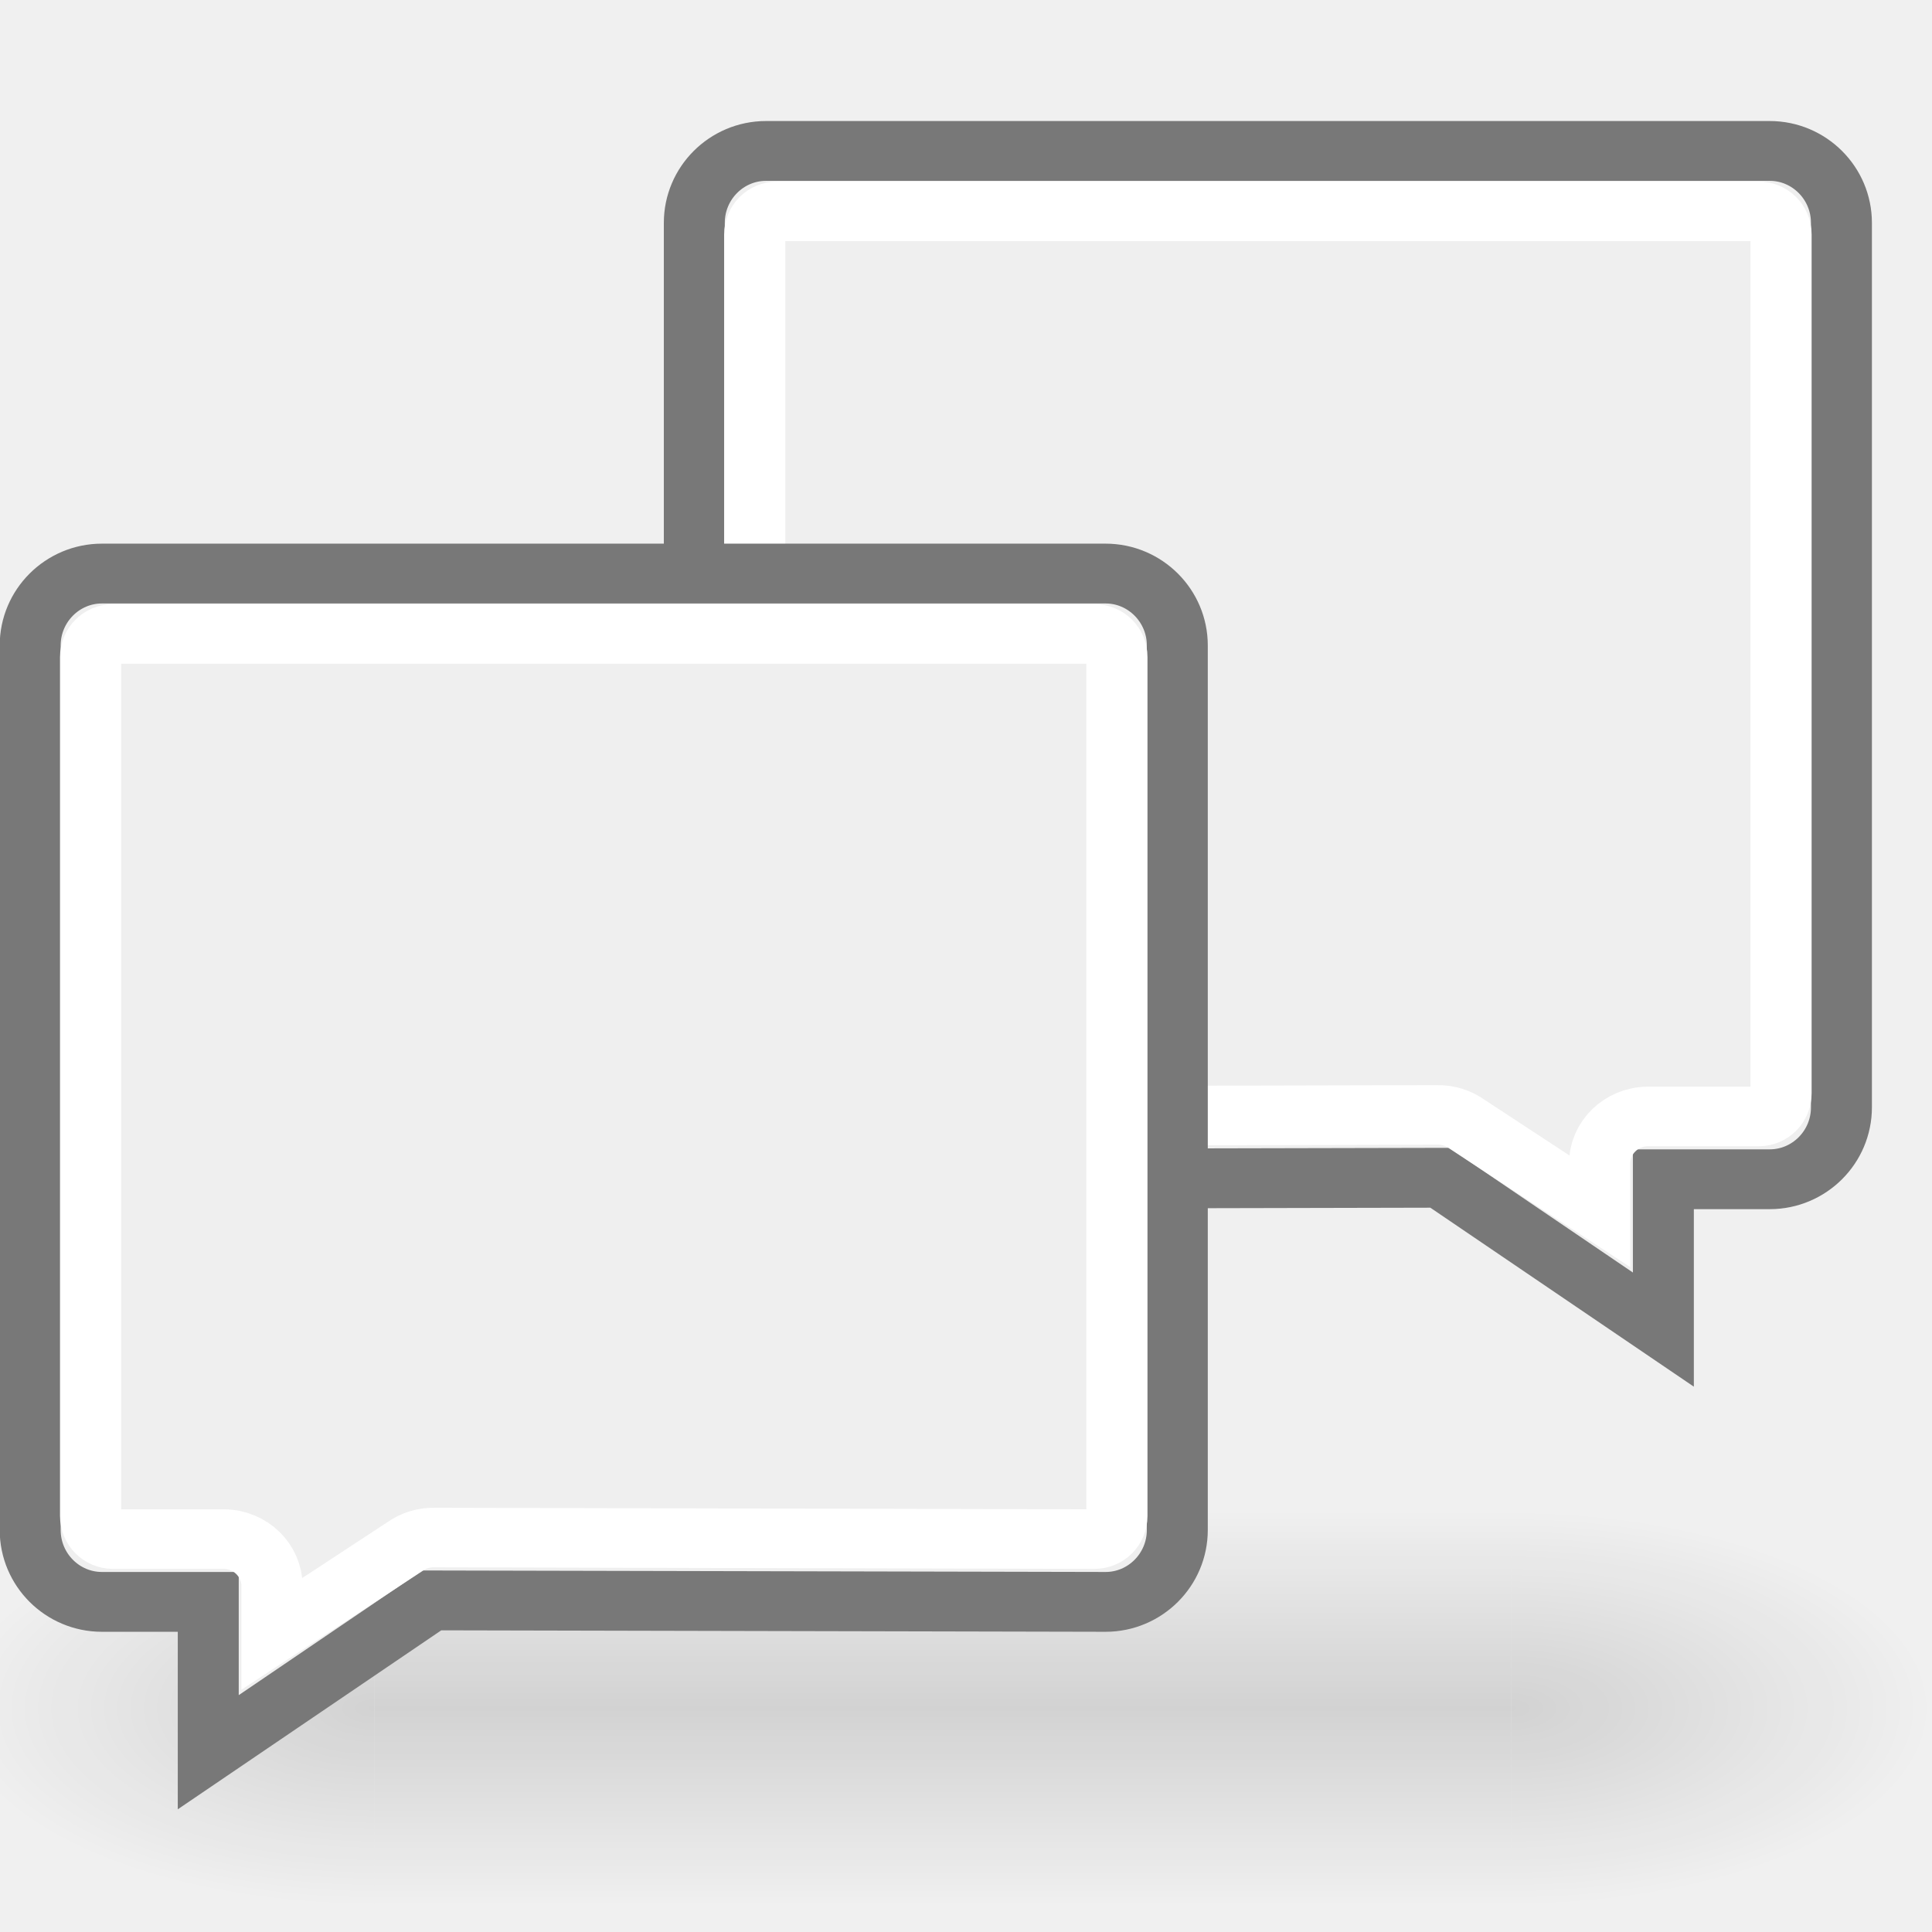
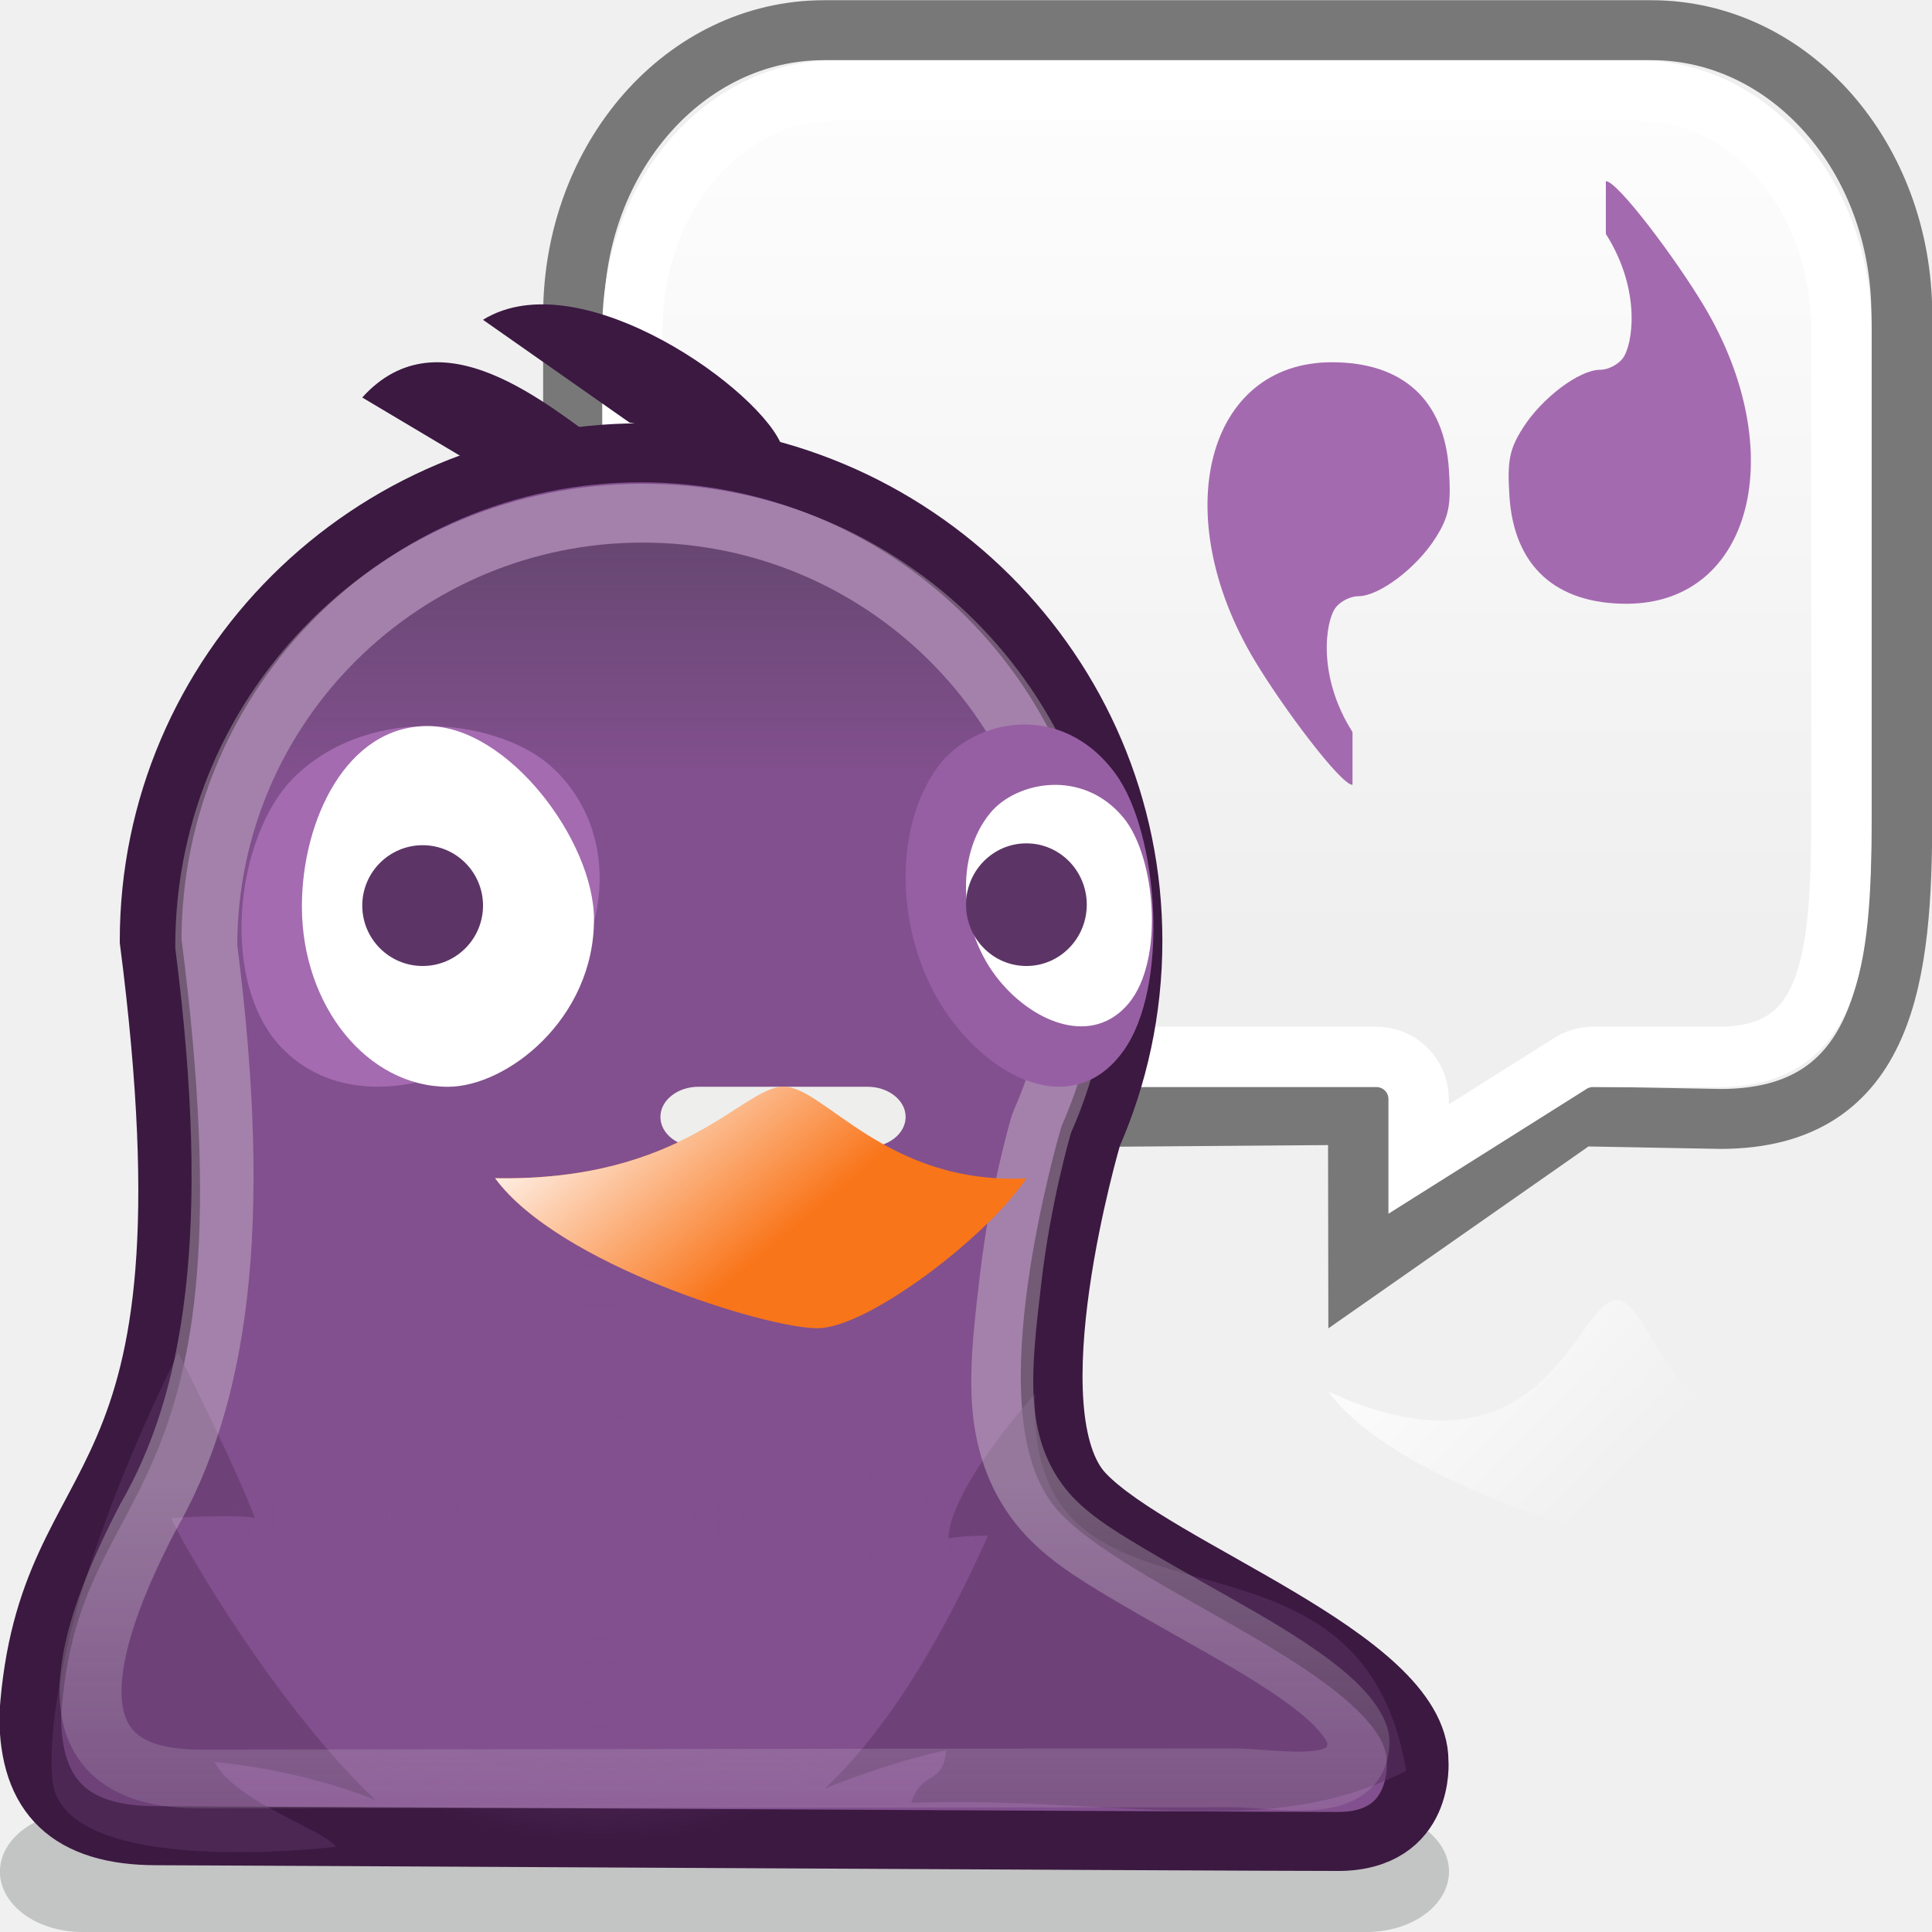
<svg xmlns="http://www.w3.org/2000/svg" xmlns:xlink="http://www.w3.org/1999/xlink" width="32" height="32" id="svg4345" version="1.0">
  <defs id="defs4347">
+     <linearGradient id="linearGradient6817">
+       <stop style="stop-color:white;stop-opacity:1;" offset="0" id="stop6819" />
+       <stop style="stop-color:white;stop-opacity:0;" offset="1" id="stop6821" />
+     </linearGradient>
+     <linearGradient id="linearGradient6563">
+       <stop style="stop-color:white;stop-opacity:1;" offset="0" id="stop6565" />
+       <stop style="stop-color:white;stop-opacity:0;" offset="1" id="stop6567" />
+     </linearGradient>
+     <linearGradient id="linearGradient6537">
+       <stop style="stop-color:white;stop-opacity:1;" offset="0" id="stop6539" />
+       <stop style="stop-color:white;stop-opacity:0;" offset="1" id="stop6541" />
+     </linearGradient>
+     <linearGradient id="linearGradient6506">
+       <stop style="stop-color:#eeeeec;stop-opacity:1;" offset="0" id="stop6508" />
+       <stop style="stop-color:#eeeeec;stop-opacity:0;" offset="1" id="stop6510" />
+     </linearGradient>
+     <linearGradient id="linearGradient5304">
+       <stop style="stop-color:#2e3436;stop-opacity:1;" offset="0" id="stop5306" />
+       <stop style="stop-color:#2e3436;stop-opacity:0;" offset="1" id="stop5308" />
+     </linearGradient>
+     <linearGradient id="linearGradient5280">
+       <stop style="stop-color:#82508e;stop-opacity:1;" offset="0" id="stop5282" />
+       <stop style="stop-color:#82508e;stop-opacity:0;" offset="1" id="stop5284" />
+     </linearGradient>
    <linearGradient id="linearGradient2804">
      <stop style="stop-color:black;stop-opacity:0;" offset="0" id="stop2806" />
      <stop id="stop2812" offset="0.5" style="stop-color:black;stop-opacity:1;" />
      <stop style="stop-color:black;stop-opacity:0;" offset="1" id="stop2808" />
-     </linearGradient>
-     <linearGradient xlink:href="#linearGradient2804" id="linearGradient1516" gradientUnits="userSpaceOnUse" x1="21.875" y1="48.001" x2="21.875" y2="40" />
-     <radialGradient xlink:href="#linearGradient2781" id="radialGradient1514" gradientUnits="userSpaceOnUse" gradientTransform="matrix(2,0,0,0.8,36,8.8)" cx="1" cy="44" fx="1" fy="44" r="5" />
-     <linearGradient id="linearGradient2781">
-       <stop style="stop-color:black;stop-opacity:1;" offset="0" id="stop2783" />
-       <stop style="stop-color:black;stop-opacity:0;" offset="1" id="stop2785" />
-     </linearGradient>
-     <radialGradient xlink:href="#linearGradient2781" id="radialGradient1512" gradientUnits="userSpaceOnUse" gradientTransform="matrix(2,0,0,0.8,-13,-79.2)" cx="1" cy="44" fx="1" fy="44" r="5" />
-     <linearGradient id="linearGradient5235">
-       <stop style="stop-color:#2e3436;stop-opacity:1;" offset="0" id="stop5237" />
-       <stop style="stop-color:#2e3436;stop-opacity:0;" offset="1" id="stop5239" />
    </linearGradient>
    <radialGradient xlink:href="#linearGradient25546" id="radialGradient25572" gradientUnits="userSpaceOnUse" gradientTransform="matrix(1,0,0,0.994693,0,4.16407e-2)" cx="7.884" cy="1.51" fx="7.884" fy="1.51" r="8.488" />
    <radialGradient xlink:href="#linearGradient25546" id="radialGradient25568" gradientUnits="userSpaceOnUse" gradientTransform="matrix(1,0,0,0.994693,0,4.16407e-2)" cx="7.884" cy="0.145" fx="7.884" fy="0.145" r="8.488" />
    <linearGradient id="linearGradient25546">
      <stop style="stop-color:white;stop-opacity:1;" offset="0" id="stop25548" />
      <stop style="stop-color:white;stop-opacity:0;" offset="1" id="stop25550" />
    </linearGradient>
    <radialGradient xlink:href="#linearGradient25546" id="radialGradient25554" cx="7.884" cy="2.624" fx="7.884" fy="2.624" r="8.488" gradientTransform="matrix(1.131317,0,0,1.125313,-1.035262,-0.301139)" gradientUnits="userSpaceOnUse" />
    <linearGradient id="linearGradient3800">
      <stop style="stop-color:#f4d9b1;stop-opacity:1;" offset="0" id="stop3802" />
      <stop style="stop-color:#df9725;stop-opacity:1;" offset="1" id="stop3804" />
    </linearGradient>
-     <linearGradient id="linearGradient3816">
-       <stop style="stop-color:#000000;stop-opacity:1;" offset="0" id="stop3818" />
-       <stop style="stop-color:#000000;stop-opacity:0;" offset="1" id="stop3820" />
-     </linearGradient>
-     <radialGradient xlink:href="#linearGradient3816" id="radialGradient4179" gradientUnits="userSpaceOnUse" cx="31.113" cy="19.009" fx="31.113" fy="19.009" r="8.662" />
-     <radialGradient xlink:href="#linearGradient5235" id="radialGradient5241" cx="23.235" cy="40.689" fx="23.235" fy="40.689" r="16.957" gradientTransform="matrix(1,0,0,0.133183,0,35.2699)" gradientUnits="userSpaceOnUse" />
+     <radialGradient xlink:href="#linearGradient5280" id="radialGradient5286" cx="15.005" cy="39.809" fx="15.005" fy="39.809" r="9.723" gradientTransform="matrix(1,0,0,0.732283,0,10.65742)" gradientUnits="userSpaceOnUse" />
+     <linearGradient xlink:href="#linearGradient5304" id="linearGradient5310" x1="12.606" y1="15.069" x2="12.606" y2="21.152" gradientUnits="userSpaceOnUse" />
+     <linearGradient xlink:href="#linearGradient6506" id="linearGradient6512" x1="15.646" y1="39.743" x2="15.646" y2="53.502" gradientUnits="userSpaceOnUse" />
+     <linearGradient xlink:href="#linearGradient6537" id="linearGradient6543" x1="30.5" y1="0.034" x2="30.5" y2="23.559" gradientUnits="userSpaceOnUse" />
+     <linearGradient xlink:href="#linearGradient6563" id="linearGradient6569" x1="-1.684" y1="39.902" x2="5.537" y2="44.272" gradientUnits="userSpaceOnUse" />
+     <linearGradient xlink:href="#linearGradient6817" id="linearGradient6823" x1="0.239" y1="38.95" x2="5.709" y2="42.983" gradientUnits="userSpaceOnUse" />
  </defs>
  <g id="layer1">
-     <g id="g1504" style="opacity:0.127" transform="matrix(0.697369,0,0,0.818888,-1.473712,-7.73599)">
-       <rect transform="scale(-1,-1)" y="-48" x="-11" height="8" width="10" id="rect1506" style="opacity:1;color:black;fill:url(#radialGradient1512);fill-opacity:1;fill-rule:nonzero;stroke:none;stroke-width:1;stroke-linecap:square;stroke-linejoin:round;marker:none;marker-start:none;marker-mid:none;marker-end:none;stroke-miterlimit:4;stroke-dasharray:none;stroke-dashoffset:1.2;stroke-opacity:1;visibility:visible;display:inline;overflow:visible" />
-       <rect y="40" x="38" height="8" width="10" id="rect1508" style="opacity:1;color:black;fill:url(#radialGradient1514);fill-opacity:1;fill-rule:nonzero;stroke:none;stroke-width:1;stroke-linecap:square;stroke-linejoin:round;marker:none;marker-start:none;marker-mid:none;marker-end:none;stroke-miterlimit:4;stroke-dasharray:none;stroke-dashoffset:1.2;stroke-opacity:1;visibility:visible;display:inline;overflow:visible" />
-       <rect y="40" x="11" height="8" width="27" id="rect1510" style="opacity:1;color:black;fill:url(#linearGradient1516);fill-opacity:1;fill-rule:nonzero;stroke:none;stroke-width:1;stroke-linecap:square;stroke-linejoin:round;marker:none;marker-start:none;marker-mid:none;marker-end:none;stroke-miterlimit:4;stroke-dasharray:none;stroke-dashoffset:1.2;stroke-opacity:1;visibility:visible;display:inline;overflow:visible" />
-     </g>
-     <path style="opacity:0.528;fill:url(#radialGradient5241);fill-opacity:1;stroke:none;stroke-width:1;stroke-miterlimit:4;stroke-dasharray:none;stroke-opacity:1" id="path4340" d="M 40.192 40.689 A 16.957 2.258 0 1 1  6.278,40.689 A 16.957 2.258 0 1 1  40.192 40.689 z" transform="matrix(1.208941,0,0,1.980928,-1.589151,7.924388)" />
-     <path style="opacity:1;fill:#efefef;fill-opacity:1;stroke:#787878;stroke-width:1.169;stroke-miterlimit:4;stroke-dasharray:none;stroke-opacity:1" d="M 2.875,7.5 C 2.121,7.5 1.5,8.127 1.5,8.906 L 1.5,15.719 L 1.5,18.469 L 1.5,26.189 C 1.5,26.969 2.121,27.595 2.875,27.595 L 4.915,27.595 L 4.915,30.533 L 9.202,27.566 L 22.125,27.595 C 22.879,27.595 23.5,26.969 23.5,26.189 L 23.5,18.469 L 23.5,15.719 L 23.5,8.906 C 23.5,8.127 22.879,7.5 22.125,7.5 L 16.156,7.5 L 8.375,7.5 L 2.875,7.5 z " id="path4334" transform="matrix(-0.863636,0,0,0.847582,31.79545,-3.856871)" />
-     <path transform="matrix(-0.84472,0,0,0.822913,31.55901,-3.443332)" style="fill:none;fill-opacity:1;stroke:white;stroke-width:1.199;stroke-miterlimit:4;stroke-opacity:1" d="M 2.875,8.438 C 2.647,8.438 2.438,8.631 2.438,8.906 L 2.438,15.719 L 2.438,18.469 L 2.438,26.188 C 2.438,26.463 2.647,26.656 2.875,26.656 L 5.058,26.656 C 5.573,26.663 5.989,27.079 5.995,27.594 L 5.995,28.562 L 8.594,26.812 C 8.765,26.685 8.974,26.619 9.188,26.625 L 22.125,26.656 C 22.353,26.656 22.562,26.463 22.562,26.188 L 22.562,18.469 L 22.562,15.719 L 22.562,8.906 C 22.562,8.631 22.353,8.438 22.125,8.438 L 16.156,8.438 L 8.375,8.438 L 2.875,8.438 z " id="path4336" />
-     <path transform="matrix(2.539812,0,0,0.410815,-57.02039,67.80211)" style="opacity:1;color:black;fill:url(#radialGradient4179);fill-opacity:1;fill-rule:evenodd;stroke:none;stroke-width:1px;stroke-linecap:round;stroke-linejoin:round;marker:none;marker-start:none;marker-mid:none;marker-end:none;stroke-miterlimit:4;stroke-dasharray:none;stroke-dashoffset:0;stroke-opacity:1;visibility:visible;display:inline;overflow:visible" id="path4306" d="M 39.775 19.009 A 8.662 8.662 0 1 1  22.451,19.009 A 8.662 8.662 0 1 1  39.775 19.009 z" />
-     <path style="opacity:1;fill:#efefef;fill-opacity:1;stroke:#787878;stroke-width:1.169;stroke-miterlimit:4;stroke-dasharray:none;stroke-opacity:1" d="M 2.875,7.5 C 2.121,7.5 1.5,8.127 1.5,8.906 L 1.5,15.719 L 1.5,18.469 L 1.5,26.189 C 1.5,26.969 2.121,27.595 2.875,27.595 L 4.915,27.595 L 4.915,30.533 L 9.202,27.566 L 22.125,27.595 C 22.879,27.595 23.5,26.969 23.5,26.189 L 23.5,18.469 L 23.5,15.719 L 23.5,8.906 C 23.5,8.127 22.879,7.5 22.125,7.5 L 16.156,7.5 L 8.375,7.5 L 2.875,7.5 z " id="path5528" transform="matrix(0.863636,0,0,0.847582,-0.795446,3.143135)" />
-     <path transform="matrix(0.84472,0,0,0.822913,-0.559006,3.556674)" style="fill:none;fill-opacity:1;stroke:white;stroke-width:1.199;stroke-miterlimit:4;stroke-opacity:1" d="M 2.875,8.438 C 2.647,8.438 2.438,8.631 2.438,8.906 L 2.438,15.719 L 2.438,18.469 L 2.438,26.188 C 2.438,26.463 2.647,26.656 2.875,26.656 L 5.058,26.656 C 5.573,26.663 5.989,27.079 5.995,27.594 L 5.995,28.562 L 8.594,26.812 C 8.765,26.685 8.974,26.619 9.188,26.625 L 22.125,26.656 C 22.353,26.656 22.562,26.463 22.562,26.188 L 22.562,18.469 L 22.562,15.719 L 22.562,8.906 C 22.562,8.631 22.353,8.438 22.125,8.438 L 16.156,8.438 L 8.375,8.438 L 2.875,8.438 z " id="path5530" />
+     <rect style="opacity:0.231;fill:#2e3436;fill-opacity:1;stroke:none;stroke-width:1;stroke-miterlimit:4;stroke-dasharray:none;stroke-opacity:1" id="rect6514" width="5.022" height="5.225" x="42.978" y="44" rx="0.285" ry="2.613" transform="matrix(4.779203,0,0,0.382753,-205.4017,13.15888)" />
+     <path style="fill:none;fill-opacity:1;stroke:white;stroke-width:1.477;stroke-miterlimit:4;stroke-opacity:1" id="path6504" d="M 20.531,2.5 C 17.818,2.5 15.5,5.079 15.5,8.469 L 15.5,20.531 C 15.5,23.921 17.818,26.5 20.531,26.5 L 34.531,26.5 C 35.082,26.503 35.528,26.949 35.531,27.5 L 35.531,29.094 L 38.75,26.688 C 38.923,26.564 39.131,26.498 39.344,26.5 L 41.5,26.5 C 43.246,26.5 44.035,25.932 44.625,24.938 C 45.215,23.943 45.5,22.371 45.5,20.531 L 45.5,8.469 C 45.5,5.079 43.182,2.5 40.469,2.5 L 20.531,2.5 z " transform="matrix(0.67692,0,0,0.67692,0.161535,-0.515354)" />
+     <path style="fill:#efefef;fill-opacity:1;stroke:#787878;stroke-width:1.466;stroke-miterlimit:4;stroke-dasharray:none;stroke-opacity:1" d="M 20.531,1.5 C 17.193,1.5 14.5,4.611 14.5,8.469 L 14.5,20.531 C 14.5,24.389 17.429,28.14 20.767,28.14 L 33.409,28.041 L 33.415,31.846 L 38.723,28.076 L 42.13,28.14 C 46.143,28.14 46.5,24.58 46.5,20.728 L 46.5,8.469 C 46.5,4.611 43.807,1.5 40.469,1.5 L 20.531,1.5 z " id="rect5498" transform="matrix(0.687501,0,0,0.67692,-0.468758,-0.515381)" />
+     <path transform="matrix(0.668893,0,0,0.668627,8.626692e-2,-0.192463)" style="fill:url(#linearGradient6543);fill-opacity:1;stroke:white;stroke-width:1.495;stroke-miterlimit:4;stroke-opacity:1" d="M 20.531,2.531 C 17.842,2.531 15.531,5.097 15.531,8.469 L 15.531,20.531 C 15.531,23.903 17.842,26.469 20.531,26.469 L 33.968,26.469 C 34.534,26.476 34.992,26.934 34.999,27.5 L 34.999,29 L 38.719,26.656 C 38.902,26.529 39.121,26.463 39.344,26.469 L 42.416,26.469 C 45.139,26.469 45.469,24.283 45.469,20.531 L 45.469,8.469 C 45.469,5.097 43.158,2.531 40.469,2.531 L 20.531,2.531 z " id="path6535" />
+     <path style="opacity:1;fill:#82508e;fill-opacity:1;stroke:#3b1941;stroke-width:1.511;stroke-miterlimit:4;stroke-dasharray:none;stroke-opacity:1" d="M 15,13 C 8.376,13 3,18.6 3,25.5 C 4.846,40.483 0.493,38.484 0.053,45.338 C 0.053,47.422 1.038,48.413 3.145,48.413 C 4.332,48.413 29.36,48.56 32.051,48.56 C 34.165,48.56 34,46.5 34,46.5 C 34,43.835 27.598,41.598 25.813,39.642 C 23.985,37.641 26,30.5 26,30.5 C 26.641,28.97 27,27.275 27,25.5 C 27,18.6 21.624,13 15,13 z " id="path5176" transform="matrix(0.67692,0,0,0.646801,0.464358,-0.908413)" />
+     <path style="opacity:1;fill:url(#radialGradient5286);fill-opacity:1;stroke:none;stroke-width:1;stroke-miterlimit:4;stroke-dasharray:none;stroke-opacity:1" id="path5273" d="M 24.727 39.809 A 9.723 7.12 0 1 1  5.282,39.809 A 9.723 7.12 0 1 1  24.727 39.809 z" transform="matrix(0.661428,0,0,0.760624,1.662895e-2,-5.166292)" />
+     <path style="opacity:0.515;fill:#5c3466;fill-opacity:1;stroke:none;stroke-width:1;stroke-miterlimit:4;stroke-opacity:1" d="M -42.834,47.629 C -42.834,47.629 -43.267,44.688 -40.223,37.951 C -40.223,37.951 -39.031,40.51 -38.632,41.679 C -39.154,41.596 -40.372,41.686 -40.372,41.686 C -40.038,42.463 -38.164,45.952 -36.121,48.058 C -37.78,47.329 -39.471,47.196 -39.471,47.196 C -39.01,48.112 -37.25,48.692 -36.944,49.111 C -36.944,49.111 -42.597,49.864 -42.834,47.629 z " id="rect5312" transform="matrix(0.797045,0,0,0.733236,35.01127,-5.421684)" />
+     <path style="opacity:0.515;fill:#5c3466;fill-opacity:1;stroke:none;stroke-width:1;stroke-miterlimit:4;stroke-opacity:1" d="M -49.442,47.415 C -48.365,40.274 -40.69,44.766 -40.961,37.951 C -40.961,37.951 -39.025,40.28 -38.974,41.581 C -39.496,41.499 -39.882,41.516 -39.882,41.516 C -39.548,42.294 -38.197,45.748 -36.154,47.854 C -37.814,47.125 -38.926,46.898 -38.926,46.898 C -38.848,47.795 -38.376,47.369 -38.123,48.215 C -42.942,48.047 -46.253,49.196 -49.442,47.415 z " id="path5317" transform="matrix(-0.724368,0,0,0.660383,-12.52413,-1.979892)" />
+     <path transform="matrix(0.660903,0,0,0.627207,0.731515,-0.320103)" style="opacity:0.31;fill:url(#linearGradient5310);fill-opacity:1;stroke:url(#linearGradient6512);stroke-width:1.553;stroke-miterlimit:4;stroke-opacity:1" d="M 15,14.062 C 8.988,14.062 4.079,19.138 4.062,25.469 C 4.062,25.479 4.062,25.489 4.062,25.5 C 4.974,33.021 4.306,37.47 2.594,40.594 C -0.198,46.245 1.561,47.49 3.903,47.49 C 5.84,47.49 23.958,47.46 29.784,47.46 C 30.951,47.46 32.938,47.965 32.938,46.5 C 32.938,46.278 32.738,45.861 32.188,45.344 C 31.637,44.826 30.814,44.27 29.906,43.719 C 28.998,43.167 28.028,42.609 27.156,42.062 C 26.284,41.516 25.512,41.006 24.969,40.281 C 24.359,39.467 24.079,38.51 24.024,37.469 C 23.97,36.427 24.108,35.31 24.225,34.25 C 24.458,32.13 24.969,30.281 24.969,30.281 C 24.984,30.217 25.005,30.154 25.031,30.094 C 25.619,28.692 25.938,27.131 25.938,25.5 C 25.938,19.154 21.022,14.062 15,14.062 z " id="path5241" />
+     <path transform="matrix(-0.861857,-0.809791,0.812609,-0.76352,-3.676568,42.37505)" style="opacity:1;fill:#a46bb0;fill-opacity:1;stroke:none;stroke-width:1;stroke-miterlimit:4;stroke-opacity:1" d="M 13.257,24.626 C 13.257,26.227 11.828,27.317 10.864,27.317 C 9.543,27.317 8.471,26.017 8.471,24.416 C 8.471,23.024 9.206,21.515 10.527,21.515 C 11.848,21.515 13.257,23.361 13.257,24.626 z " id="path5160" />
+     <path transform="matrix(1.010846,0,0,1.029732,-3.562503,-10.12874)" style="opacity:1;fill:white;fill-opacity:1;stroke:none;stroke-width:1;stroke-miterlimit:4;stroke-opacity:1" d="M 13.257,24.626 C 13.257,26.227 11.828,27.317 10.864,27.317 C 9.543,27.317 8.471,26.017 8.471,24.416 C 8.471,23.024 9.206,21.515 10.527,21.515 C 11.848,21.515 13.257,23.361 13.257,24.626 z " id="path5157" />
+     <path style="opacity:1;fill:#5c3566;fill-opacity:1;stroke:none;stroke-width:1;stroke-miterlimit:4;stroke-dasharray:none;stroke-opacity:1" id="path5162" d="M 11.411 24.312 A 1.241 1.295 0 1 1  8.929,24.312 A 1.241 1.295 0 1 1  11.411 24.312 z" transform="matrix(0.805757,0,0,0.772415,-1.194263,-3.779337)" />
+     <path transform="matrix(0.596326,-0.813274,-0.562251,-0.766804,24.4163,42.47989)" style="opacity:1;fill:#975fa3;fill-opacity:1;stroke:none;stroke-width:1;stroke-miterlimit:4;stroke-opacity:1" d="M 13.257,24.626 C 13.257,26.227 11.828,27.317 10.864,27.317 C 9.543,27.317 8.471,26.017 8.471,24.416 C 8.471,23.024 9.206,21.515 10.527,21.515 C 11.848,21.515 13.257,23.361 13.257,24.626 z " id="path5167" />
+     <path transform="matrix(0.447398,-0.542185,-0.421833,-0.511203,23.06465,33.31996)" style="opacity:1;fill:white;fill-opacity:1;stroke:none;stroke-width:1;stroke-miterlimit:4;stroke-opacity:1" d="M 13.257,24.626 C 13.257,26.227 11.828,27.317 10.864,27.317 C 9.543,27.317 8.471,26.017 8.471,24.416 C 8.471,23.024 9.206,21.515 10.527,21.515 C 11.848,21.515 13.257,23.361 13.257,24.626 z " id="path5169" />
+     <path style="opacity:1;fill:#5c3566;fill-opacity:1;stroke:none;stroke-width:1;stroke-miterlimit:4;stroke-dasharray:none;stroke-opacity:1" id="path5171" d="M 11.411 24.312 A 1.241 1.295 0 1 1  8.929,24.312 A 1.241 1.295 0 1 1  11.411 24.312 z" transform="matrix(0.805756,0,0,0.784291,8.805745,-4.083452)" />
+     <rect style="opacity:1;fill:#eeeeec;fill-opacity:1;stroke:none;stroke-width:1;stroke-miterlimit:4;stroke-dasharray:none;stroke-opacity:1" id="rect5215" width="5.607" height="2.179" x="16" y="27" transform="matrix(0.724348,0,0,0.459012,-0.651091,5.606678)" rx="0.874" ry="1.089" />
+     <path transform="matrix(0.798987,0,0,0.495994,8.99846,-1.319104)" style="fill:#f9751a;fill-opacity:1;stroke:none;stroke-width:1.028;stroke-miterlimit:4;stroke-opacity:1" d="M -0.999,42.004 C 2.929,42.118 4.128,38.95 4.983,38.95 C 5.826,38.95 7.116,42.24 10.015,42.008 C 9.207,43.955 6.727,47.015 5.681,47.015 C 4.623,47.015 0.312,44.881 -0.999,42.004 z " id="rect5187" />
+     <path transform="matrix(0.670792,0,0,0.486348,-1.815475,1.13962)" style="fill:#3b1941;fill-opacity:1;stroke:none;stroke-width:1;stroke-miterlimit:4;stroke-opacity:1" d="M 11.651,11.194 C 13.578,8.251 16.249,11.482 17.614,12.804 L 14.761,13.748 L 11.651,11.194 z " id="path5192" />
+     <path transform="matrix(0.851014,0,0,0.554879,-1.947706,-0.153319)" style="fill:#3b1941;fill-opacity:1;stroke:none;stroke-width:1;stroke-miterlimit:4;stroke-opacity:1" d="M 11.689,9.822 C 13.591,8.016 17.175,11.994 17.52,13.65 L 14.543,12.892 L 11.689,9.822 z " id="rect5189" />
+     <path transform="matrix(0.798987,0,0,0.495994,22.79842,2.215302)" style="fill:url(#linearGradient6569);fill-opacity:1;stroke:none;stroke-width:1.028;stroke-miterlimit:4;stroke-opacity:1" d="M -0.999,42.004 C 3.519,45.348 4.128,38.95 4.983,38.95 C 5.826,38.95 6.172,45.376 10.015,42.008 C 9.207,43.955 6.727,47.015 5.681,47.015 C 4.623,47.015 0.312,44.881 -0.999,42.004 z " id="path6561" />
+     <path style="opacity:1;fill:#a46aaf;fill-opacity:1" d="M 36.062,8 C 33.978,8 33.335,10.523 34.781,12.938 C 35.25,13.721 36.21,15 36.403,15 L 36.403,14.125 C 35.812,13.197 35.955,12.283 36.125,12.062 C 36.203,11.962 36.363,11.875 36.5,11.875 C 36.842,11.875 37.464,11.409 37.781,10.906 C 38.002,10.556 38.038,10.361 38,9.781 C 37.925,8.618 37.229,8 36.062,8 z " id="path6521" transform="translate(-14.00114,-2)" />
+     <path style="opacity:1;fill:#a46aaf;fill-opacity:1" d="M 36.062,8 C 33.978,8 33.335,10.523 34.781,12.938 C 35.25,13.721 36.21,15 36.403,15 L 36.403,14.125 C 35.812,13.197 35.955,12.283 36.125,12.062 C 36.203,11.962 36.363,11.875 36.5,11.875 C 36.842,11.875 37.464,11.409 37.781,10.906 C 38.002,10.556 38.038,10.361 38,9.781 C 37.925,8.618 37.229,8 36.062,8 z " id="path6531" transform="matrix(-0.999997,0,0,-0.999999,63.00101,17.99999)" />
+     <path transform="matrix(0.798987,0,0,0.495994,8.99846,-1.319104)" style="fill:url(#linearGradient6823);fill-opacity:1.0;stroke:none;stroke-width:1.028;stroke-miterlimit:4;stroke-opacity:1" d="M -0.999,42.004 C 2.929,42.118 4.128,38.95 4.983,38.95 C 5.826,38.95 7.116,42.24 10.015,42.008 C 9.207,43.955 6.727,47.015 5.681,47.015 C 4.623,47.015 0.312,44.881 -0.999,42.004 z " id="path6815" />
  </g>
</svg>
